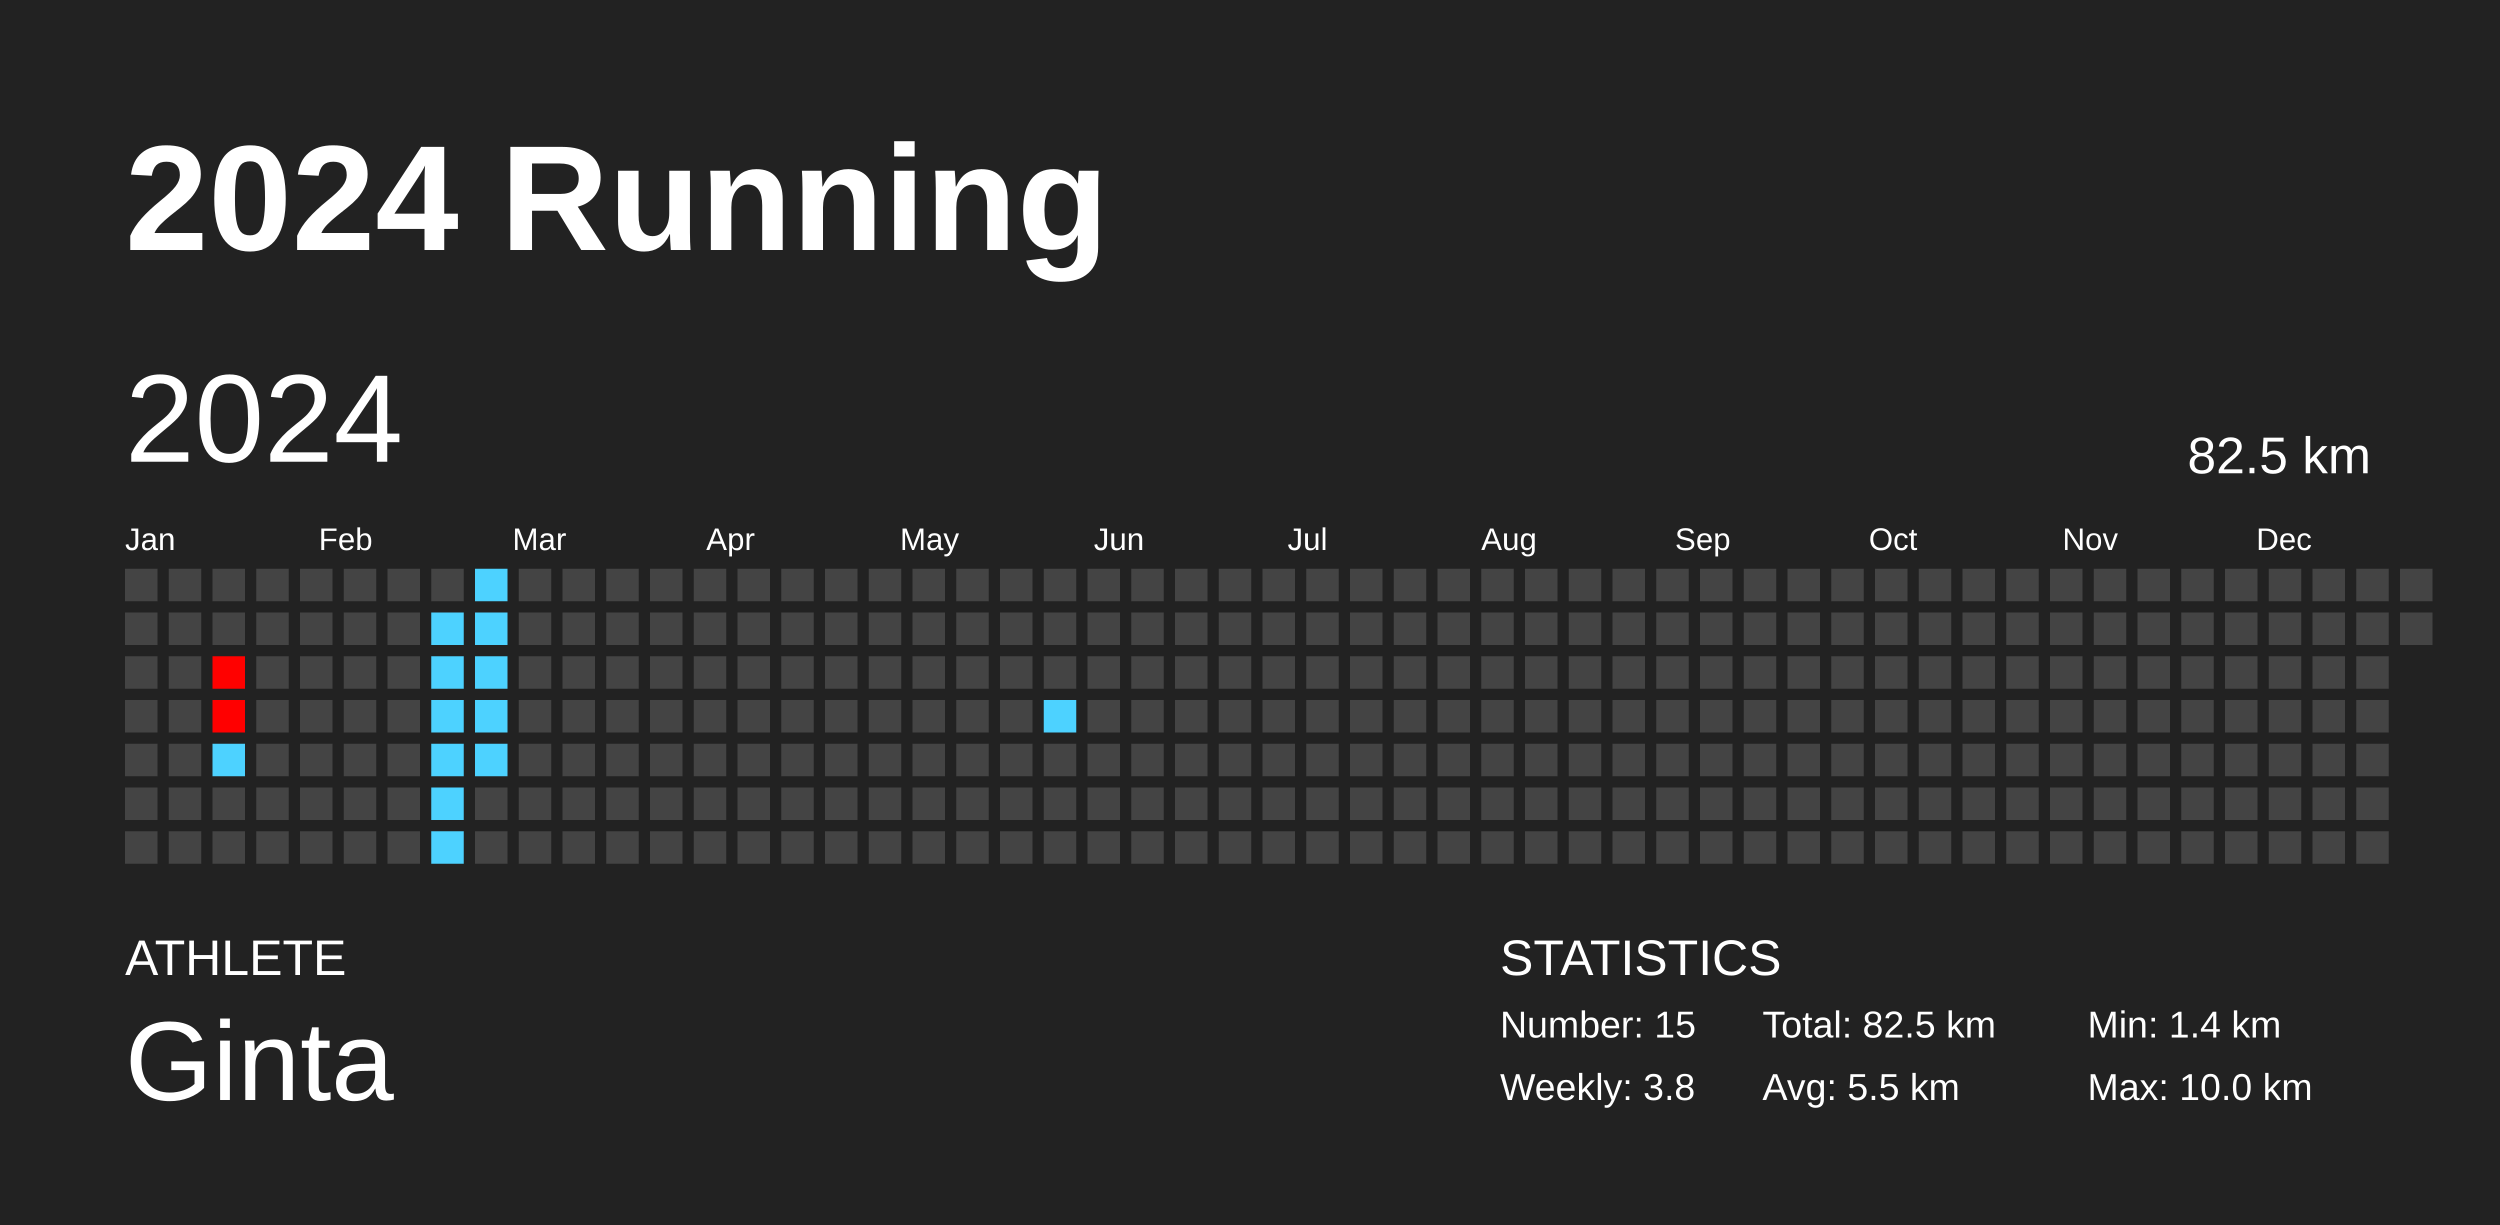
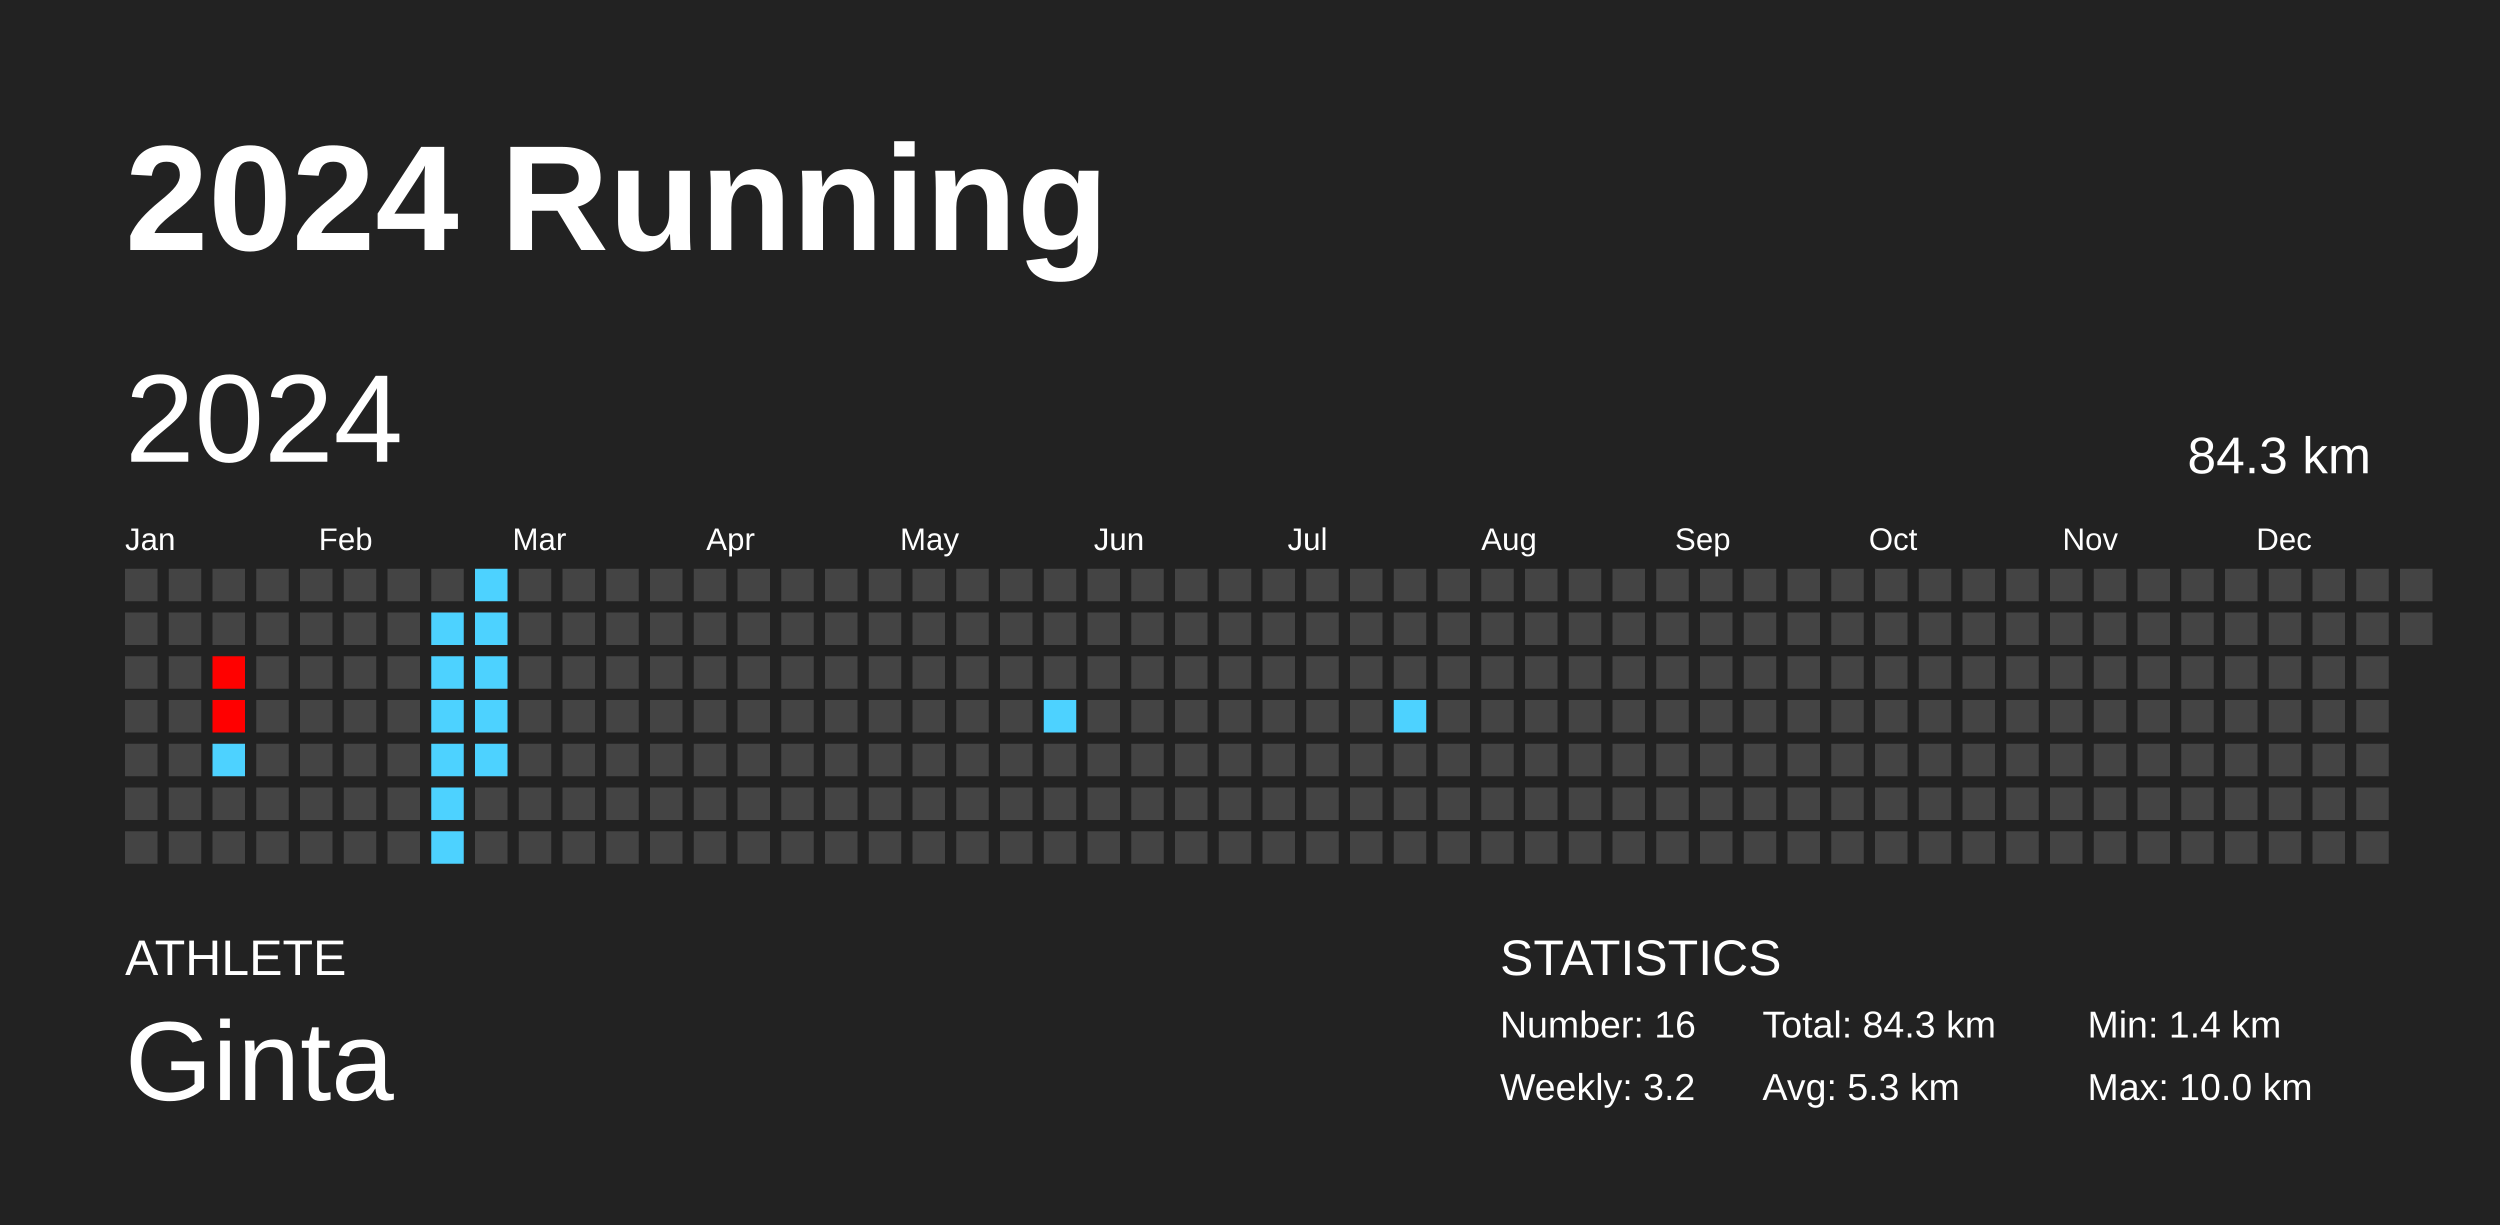
<svg xmlns="http://www.w3.org/2000/svg" baseProfile="full" height="98mm" version="1.1" viewBox="0,0,200,98" width="200mm">
  <defs />
  <rect fill="#222222" height="98" width="200" x="0" y="0" />
  <text fill="#FFFFFF" style="font-size:12px; font-family:Arial; font-weight:bold;" x="10" y="20">2024 Running</text>
  <text fill="#FFFFFF" style="font-size:4px; font-family:Arial" x="10" y="78">ATHLETE</text>
  <text fill="#FFFFFF" style="font-size:9px; font-family:Arial" x="10" y="88">Ginta</text>
  <text fill="#FFFFFF" style="font-size:4px; font-family:Arial" x="120" y="78">STATISTICS</text>
-   <text fill="#FFFFFF" style="font-size:3px; font-family:Arial" x="120" y="83">Number: 15</text>
-   <text fill="#FFFFFF" style="font-size:3px; font-family:Arial" x="120" y="88">Weekly: 3.8</text>
-   <text fill="#FFFFFF" style="font-size:3px; font-family:Arial" x="141" y="83">Total: 82.5 km</text>
-   <text fill="#FFFFFF" style="font-size:3px; font-family:Arial" x="141" y="88">Avg: 5.5 km</text>
+   <text fill="#FFFFFF" style="font-size:3px; font-family:Arial" x="120" y="83">Number: 16</text>
+   <text fill="#FFFFFF" style="font-size:3px; font-family:Arial" x="120" y="88">Weekly: 3.2</text>
+   <text fill="#FFFFFF" style="font-size:3px; font-family:Arial" x="141" y="83">Total: 84.3 km</text>
+   <text fill="#FFFFFF" style="font-size:3px; font-family:Arial" x="141" y="88">Avg: 5.3 km</text>
  <text fill="#FFFFFF" style="font-size:3px; font-family:Arial" x="167" y="83">Min: 1.4 km</text>
  <text fill="#FFFFFF" style="font-size:3px; font-family:Arial" x="167" y="88">Max: 10.0 km</text>
  <text dominant-baseline="hanging" fill="#FFFFFF" style="font-size:10.0px; font-family:Arial;" x="10" y="30">2024</text>
-   <text dominant-baseline="hanging" fill="#FFFFFF" style="font-size:4.125px; font-family:Arial;" x="175" y="35">82.5 km</text>
+   <text dominant-baseline="hanging" fill="#FFFFFF" style="font-size:4.125px; font-family:Arial;" x="175" y="35">84.3 km</text>
  <text fill="#FFFFFF" style="font-size:2.5px; font-family:Arial" x="10.0" y="44">Jan</text>
  <text fill="#FFFFFF" style="font-size:2.5px; font-family:Arial" x="25.5" y="44">Feb</text>
  <text fill="#FFFFFF" style="font-size:2.5px; font-family:Arial" x="41.0" y="44">Mar</text>
  <text fill="#FFFFFF" style="font-size:2.5px; font-family:Arial" x="56.5" y="44">Apr</text>
  <text fill="#FFFFFF" style="font-size:2.5px; font-family:Arial" x="72.0" y="44">May</text>
  <text fill="#FFFFFF" style="font-size:2.5px; font-family:Arial" x="87.5" y="44">Jun</text>
  <text fill="#FFFFFF" style="font-size:2.5px; font-family:Arial" x="103.0" y="44">Jul</text>
  <text fill="#FFFFFF" style="font-size:2.5px; font-family:Arial" x="118.5" y="44">Aug</text>
  <text fill="#FFFFFF" style="font-size:2.5px; font-family:Arial" x="134.0" y="44">Sep</text>
  <text fill="#FFFFFF" style="font-size:2.5px; font-family:Arial" x="149.5" y="44">Oct</text>
  <text fill="#FFFFFF" style="font-size:2.5px; font-family:Arial" x="165.0" y="44">Nov</text>
  <text fill="#FFFFFF" style="font-size:2.5px; font-family:Arial" x="180.5" y="44">Dec</text>
  <rect fill="#444444" height="2.6" width="2.6" x="10.0" y="45.5" />
  <rect fill="#444444" height="2.6" width="2.6" x="10.0" y="49.0" />
  <rect fill="#444444" height="2.6" width="2.6" x="10.0" y="52.5" />
  <rect fill="#444444" height="2.6" width="2.6" x="10.0" y="56.0" />
  <rect fill="#444444" height="2.6" width="2.6" x="10.0" y="59.5" />
  <rect fill="#444444" height="2.6" width="2.6" x="10.0" y="63.0" />
  <rect fill="#444444" height="2.6" width="2.6" x="10.0" y="66.5" />
  <rect fill="#444444" height="2.6" width="2.6" x="13.5" y="45.5" />
  <rect fill="#444444" height="2.6" width="2.6" x="13.5" y="49.0" />
  <rect fill="#444444" height="2.6" width="2.6" x="13.5" y="52.5" />
  <rect fill="#444444" height="2.6" width="2.6" x="13.5" y="56.0" />
  <rect fill="#444444" height="2.6" width="2.6" x="13.5" y="59.5" />
  <rect fill="#444444" height="2.6" width="2.6" x="13.5" y="63.0" />
  <rect fill="#444444" height="2.6" width="2.6" x="13.5" y="66.5" />
  <rect fill="#444444" height="2.6" width="2.6" x="17.0" y="45.5" />
  <rect fill="#444444" height="2.6" width="2.6" x="17.0" y="49.0" />
  <rect fill="#ff0100" height="2.6" width="2.6" x="17.0" y="52.5" />
  <rect fill="#ff0000" height="2.6" width="2.6" x="17.0" y="56.0" />
  <rect fill="#4dd2ff" height="2.6" width="2.6" x="17.0" y="59.5" />
  <rect fill="#444444" height="2.6" width="2.6" x="17.0" y="63.0" />
  <rect fill="#444444" height="2.6" width="2.6" x="17.0" y="66.5" />
  <rect fill="#444444" height="2.6" width="2.6" x="20.5" y="45.5" />
  <rect fill="#444444" height="2.6" width="2.6" x="20.5" y="49.0" />
  <rect fill="#444444" height="2.6" width="2.6" x="20.5" y="52.5" />
  <rect fill="#444444" height="2.6" width="2.6" x="20.5" y="56.0" />
  <rect fill="#444444" height="2.6" width="2.6" x="20.5" y="59.5" />
  <rect fill="#444444" height="2.6" width="2.6" x="20.5" y="63.0" />
  <rect fill="#444444" height="2.6" width="2.6" x="20.5" y="66.5" />
  <rect fill="#444444" height="2.6" width="2.6" x="24.0" y="45.5" />
  <rect fill="#444444" height="2.6" width="2.6" x="24.0" y="49.0" />
  <rect fill="#444444" height="2.6" width="2.6" x="24.0" y="52.5" />
  <rect fill="#444444" height="2.6" width="2.6" x="24.0" y="56.0" />
  <rect fill="#444444" height="2.6" width="2.6" x="24.0" y="59.5" />
  <rect fill="#444444" height="2.6" width="2.6" x="24.0" y="63.0" />
  <rect fill="#444444" height="2.6" width="2.6" x="24.0" y="66.5" />
  <rect fill="#444444" height="2.6" width="2.6" x="27.5" y="45.5" />
  <rect fill="#444444" height="2.6" width="2.6" x="27.5" y="49.0" />
  <rect fill="#444444" height="2.6" width="2.6" x="27.5" y="52.5" />
  <rect fill="#444444" height="2.6" width="2.6" x="27.5" y="56.0" />
  <rect fill="#444444" height="2.6" width="2.6" x="27.5" y="59.5" />
  <rect fill="#444444" height="2.6" width="2.6" x="27.5" y="63.0" />
  <rect fill="#444444" height="2.6" width="2.6" x="27.5" y="66.5" />
  <rect fill="#444444" height="2.6" width="2.6" x="31.0" y="45.5" />
  <rect fill="#444444" height="2.6" width="2.6" x="31.0" y="49.0" />
  <rect fill="#444444" height="2.6" width="2.6" x="31.0" y="52.5" />
  <rect fill="#444444" height="2.6" width="2.6" x="31.0" y="56.0" />
  <rect fill="#444444" height="2.6" width="2.6" x="31.0" y="59.5" />
  <rect fill="#444444" height="2.6" width="2.6" x="31.0" y="63.0" />
  <rect fill="#444444" height="2.6" width="2.6" x="31.0" y="66.5" />
  <rect fill="#444444" height="2.6" width="2.6" x="34.5" y="45.5" />
  <rect fill="#4dd2ff" height="2.6" width="2.6" x="34.5" y="49.0" />
  <rect fill="#4dd2ff" height="2.6" width="2.6" x="34.5" y="52.5" />
  <rect fill="#4dd2ff" height="2.6" width="2.6" x="34.5" y="56.0" />
  <rect fill="#4dd2ff" height="2.6" width="2.6" x="34.5" y="59.5" />
  <rect fill="#4dd2ff" height="2.6" width="2.6" x="34.5" y="63.0" />
  <rect fill="#4dd2ff" height="2.6" width="2.6" x="34.5" y="66.5" />
  <rect fill="#4dd2ff" height="2.6" width="2.6" x="38.0" y="45.5" />
  <rect fill="#4dd2ff" height="2.6" width="2.6" x="38.0" y="49.0" />
  <rect fill="#4dd2ff" height="2.6" width="2.6" x="38.0" y="52.5" />
  <rect fill="#4dd2ff" height="2.6" width="2.6" x="38.0" y="56.0" />
  <rect fill="#4dd2ff" height="2.6" width="2.6" x="38.0" y="59.5" />
  <rect fill="#444444" height="2.6" width="2.6" x="38.0" y="63.0" />
  <rect fill="#444444" height="2.6" width="2.6" x="38.0" y="66.5" />
  <rect fill="#444444" height="2.6" width="2.6" x="41.5" y="45.5" />
  <rect fill="#444444" height="2.6" width="2.6" x="41.5" y="49.0" />
  <rect fill="#444444" height="2.6" width="2.6" x="41.5" y="52.5" />
  <rect fill="#444444" height="2.6" width="2.6" x="41.5" y="56.0" />
  <rect fill="#444444" height="2.6" width="2.6" x="41.5" y="59.5" />
  <rect fill="#444444" height="2.6" width="2.6" x="41.5" y="63.0" />
  <rect fill="#444444" height="2.6" width="2.6" x="41.5" y="66.5" />
  <rect fill="#444444" height="2.6" width="2.6" x="45.0" y="45.5" />
  <rect fill="#444444" height="2.6" width="2.6" x="45.0" y="49.0" />
  <rect fill="#444444" height="2.6" width="2.6" x="45.0" y="52.5" />
  <rect fill="#444444" height="2.6" width="2.6" x="45.0" y="56.0" />
  <rect fill="#444444" height="2.6" width="2.6" x="45.0" y="59.5" />
  <rect fill="#444444" height="2.6" width="2.6" x="45.0" y="63.0" />
  <rect fill="#444444" height="2.6" width="2.6" x="45.0" y="66.5" />
  <rect fill="#444444" height="2.6" width="2.6" x="48.5" y="45.5" />
  <rect fill="#444444" height="2.6" width="2.6" x="48.5" y="49.0" />
  <rect fill="#444444" height="2.6" width="2.6" x="48.5" y="52.5" />
  <rect fill="#444444" height="2.6" width="2.6" x="48.5" y="56.0" />
  <rect fill="#444444" height="2.6" width="2.6" x="48.5" y="59.5" />
  <rect fill="#444444" height="2.6" width="2.6" x="48.5" y="63.0" />
  <rect fill="#444444" height="2.6" width="2.6" x="48.5" y="66.5" />
  <rect fill="#444444" height="2.6" width="2.6" x="52.0" y="45.5" />
  <rect fill="#444444" height="2.6" width="2.6" x="52.0" y="49.0" />
  <rect fill="#444444" height="2.6" width="2.6" x="52.0" y="52.5" />
  <rect fill="#444444" height="2.6" width="2.6" x="52.0" y="56.0" />
  <rect fill="#444444" height="2.6" width="2.6" x="52.0" y="59.5" />
  <rect fill="#444444" height="2.6" width="2.6" x="52.0" y="63.0" />
  <rect fill="#444444" height="2.6" width="2.6" x="52.0" y="66.5" />
  <rect fill="#444444" height="2.6" width="2.6" x="55.5" y="45.5" />
  <rect fill="#444444" height="2.6" width="2.6" x="55.5" y="49.0" />
  <rect fill="#444444" height="2.6" width="2.6" x="55.5" y="52.5" />
  <rect fill="#444444" height="2.6" width="2.6" x="55.5" y="56.0" />
  <rect fill="#444444" height="2.6" width="2.6" x="55.5" y="59.5" />
  <rect fill="#444444" height="2.6" width="2.6" x="55.5" y="63.0" />
  <rect fill="#444444" height="2.6" width="2.6" x="55.5" y="66.5" />
  <rect fill="#444444" height="2.6" width="2.6" x="59.0" y="45.5" />
  <rect fill="#444444" height="2.6" width="2.6" x="59.0" y="49.0" />
  <rect fill="#444444" height="2.6" width="2.6" x="59.0" y="52.5" />
  <rect fill="#444444" height="2.6" width="2.6" x="59.0" y="56.0" />
  <rect fill="#444444" height="2.6" width="2.6" x="59.0" y="59.5" />
  <rect fill="#444444" height="2.6" width="2.6" x="59.0" y="63.0" />
  <rect fill="#444444" height="2.6" width="2.6" x="59.0" y="66.5" />
  <rect fill="#444444" height="2.6" width="2.6" x="62.5" y="45.5" />
  <rect fill="#444444" height="2.6" width="2.6" x="62.5" y="49.0" />
  <rect fill="#444444" height="2.6" width="2.6" x="62.5" y="52.5" />
  <rect fill="#444444" height="2.6" width="2.6" x="62.5" y="56.0" />
  <rect fill="#444444" height="2.6" width="2.6" x="62.5" y="59.5" />
  <rect fill="#444444" height="2.6" width="2.6" x="62.5" y="63.0" />
  <rect fill="#444444" height="2.6" width="2.6" x="62.5" y="66.5" />
  <rect fill="#444444" height="2.6" width="2.6" x="66.0" y="45.5" />
  <rect fill="#444444" height="2.6" width="2.6" x="66.0" y="49.0" />
  <rect fill="#444444" height="2.6" width="2.6" x="66.0" y="52.5" />
  <rect fill="#444444" height="2.6" width="2.6" x="66.0" y="56.0" />
  <rect fill="#444444" height="2.6" width="2.6" x="66.0" y="59.5" />
  <rect fill="#444444" height="2.6" width="2.6" x="66.0" y="63.0" />
  <rect fill="#444444" height="2.6" width="2.6" x="66.0" y="66.5" />
  <rect fill="#444444" height="2.6" width="2.6" x="69.5" y="45.5" />
  <rect fill="#444444" height="2.6" width="2.6" x="69.5" y="49.0" />
  <rect fill="#444444" height="2.6" width="2.6" x="69.5" y="52.5" />
  <rect fill="#444444" height="2.6" width="2.6" x="69.5" y="56.0" />
  <rect fill="#444444" height="2.6" width="2.6" x="69.5" y="59.5" />
  <rect fill="#444444" height="2.6" width="2.6" x="69.5" y="63.0" />
  <rect fill="#444444" height="2.6" width="2.6" x="69.5" y="66.5" />
  <rect fill="#444444" height="2.6" width="2.6" x="73.0" y="45.5" />
  <rect fill="#444444" height="2.6" width="2.6" x="73.0" y="49.0" />
  <rect fill="#444444" height="2.6" width="2.6" x="73.0" y="52.5" />
  <rect fill="#444444" height="2.6" width="2.6" x="73.0" y="56.0" />
  <rect fill="#444444" height="2.6" width="2.6" x="73.0" y="59.5" />
  <rect fill="#444444" height="2.6" width="2.6" x="73.0" y="63.0" />
  <rect fill="#444444" height="2.6" width="2.6" x="73.0" y="66.5" />
  <rect fill="#444444" height="2.6" width="2.6" x="76.5" y="45.5" />
  <rect fill="#444444" height="2.6" width="2.6" x="76.5" y="49.0" />
  <rect fill="#444444" height="2.6" width="2.6" x="76.5" y="52.5" />
  <rect fill="#444444" height="2.6" width="2.6" x="76.5" y="56.0" />
  <rect fill="#444444" height="2.6" width="2.6" x="76.5" y="59.5" />
  <rect fill="#444444" height="2.6" width="2.6" x="76.5" y="63.0" />
  <rect fill="#444444" height="2.6" width="2.6" x="76.5" y="66.5" />
  <rect fill="#444444" height="2.6" width="2.6" x="80.0" y="45.5" />
  <rect fill="#444444" height="2.6" width="2.6" x="80.0" y="49.0" />
  <rect fill="#444444" height="2.6" width="2.6" x="80.0" y="52.5" />
  <rect fill="#444444" height="2.6" width="2.6" x="80.0" y="56.0" />
  <rect fill="#444444" height="2.6" width="2.6" x="80.0" y="59.5" />
  <rect fill="#444444" height="2.6" width="2.6" x="80.0" y="63.0" />
  <rect fill="#444444" height="2.6" width="2.6" x="80.0" y="66.5" />
  <rect fill="#444444" height="2.6" width="2.6" x="83.5" y="45.5" />
  <rect fill="#444444" height="2.6" width="2.6" x="83.5" y="49.0" />
  <rect fill="#444444" height="2.6" width="2.6" x="83.5" y="52.5" />
  <rect fill="#4dd2ff" height="2.6" width="2.6" x="83.5" y="56.0" />
  <rect fill="#444444" height="2.6" width="2.6" x="83.5" y="59.5" />
  <rect fill="#444444" height="2.6" width="2.6" x="83.5" y="63.0" />
  <rect fill="#444444" height="2.6" width="2.6" x="83.5" y="66.5" />
  <rect fill="#444444" height="2.6" width="2.6" x="87.0" y="45.5" />
  <rect fill="#444444" height="2.6" width="2.6" x="87.0" y="49.0" />
  <rect fill="#444444" height="2.6" width="2.6" x="87.0" y="52.5" />
  <rect fill="#444444" height="2.6" width="2.6" x="87.0" y="56.0" />
  <rect fill="#444444" height="2.6" width="2.6" x="87.0" y="59.5" />
  <rect fill="#444444" height="2.6" width="2.6" x="87.0" y="63.0" />
  <rect fill="#444444" height="2.6" width="2.6" x="87.0" y="66.5" />
  <rect fill="#444444" height="2.6" width="2.6" x="90.5" y="45.5" />
  <rect fill="#444444" height="2.6" width="2.6" x="90.5" y="49.0" />
  <rect fill="#444444" height="2.6" width="2.6" x="90.5" y="52.5" />
  <rect fill="#444444" height="2.6" width="2.6" x="90.5" y="56.0" />
  <rect fill="#444444" height="2.6" width="2.6" x="90.5" y="59.5" />
  <rect fill="#444444" height="2.6" width="2.6" x="90.5" y="63.0" />
  <rect fill="#444444" height="2.6" width="2.6" x="90.5" y="66.5" />
  <rect fill="#444444" height="2.6" width="2.6" x="94.0" y="45.5" />
  <rect fill="#444444" height="2.6" width="2.6" x="94.0" y="49.0" />
  <rect fill="#444444" height="2.6" width="2.6" x="94.0" y="52.5" />
  <rect fill="#444444" height="2.6" width="2.6" x="94.0" y="56.0" />
  <rect fill="#444444" height="2.6" width="2.6" x="94.0" y="59.5" />
  <rect fill="#444444" height="2.6" width="2.6" x="94.0" y="63.0" />
  <rect fill="#444444" height="2.6" width="2.6" x="94.0" y="66.5" />
  <rect fill="#444444" height="2.6" width="2.6" x="97.5" y="45.5" />
  <rect fill="#444444" height="2.6" width="2.6" x="97.5" y="49.0" />
  <rect fill="#444444" height="2.6" width="2.6" x="97.5" y="52.5" />
  <rect fill="#444444" height="2.6" width="2.6" x="97.5" y="56.0" />
  <rect fill="#444444" height="2.6" width="2.6" x="97.5" y="59.5" />
  <rect fill="#444444" height="2.6" width="2.6" x="97.5" y="63.0" />
  <rect fill="#444444" height="2.6" width="2.6" x="97.5" y="66.5" />
  <rect fill="#444444" height="2.6" width="2.6" x="101.0" y="45.5" />
  <rect fill="#444444" height="2.6" width="2.6" x="101.0" y="49.0" />
  <rect fill="#444444" height="2.6" width="2.6" x="101.0" y="52.5" />
  <rect fill="#444444" height="2.6" width="2.6" x="101.0" y="56.0" />
  <rect fill="#444444" height="2.6" width="2.6" x="101.0" y="59.5" />
  <rect fill="#444444" height="2.6" width="2.6" x="101.0" y="63.0" />
  <rect fill="#444444" height="2.6" width="2.6" x="101.0" y="66.5" />
  <rect fill="#444444" height="2.6" width="2.6" x="104.5" y="45.5" />
  <rect fill="#444444" height="2.6" width="2.6" x="104.5" y="49.0" />
  <rect fill="#444444" height="2.6" width="2.6" x="104.5" y="52.5" />
  <rect fill="#444444" height="2.6" width="2.6" x="104.5" y="56.0" />
  <rect fill="#444444" height="2.6" width="2.6" x="104.5" y="59.5" />
  <rect fill="#444444" height="2.6" width="2.6" x="104.5" y="63.0" />
  <rect fill="#444444" height="2.6" width="2.6" x="104.5" y="66.5" />
  <rect fill="#444444" height="2.6" width="2.6" x="108.0" y="45.5" />
  <rect fill="#444444" height="2.6" width="2.6" x="108.0" y="49.0" />
  <rect fill="#444444" height="2.6" width="2.6" x="108.0" y="52.5" />
  <rect fill="#444444" height="2.6" width="2.6" x="108.0" y="56.0" />
  <rect fill="#444444" height="2.6" width="2.6" x="108.0" y="59.5" />
  <rect fill="#444444" height="2.6" width="2.6" x="108.0" y="63.0" />
  <rect fill="#444444" height="2.6" width="2.6" x="108.0" y="66.5" />
  <rect fill="#444444" height="2.6" width="2.6" x="111.5" y="45.5" />
  <rect fill="#444444" height="2.6" width="2.6" x="111.5" y="49.0" />
  <rect fill="#444444" height="2.6" width="2.6" x="111.5" y="52.5" />
-   <rect fill="#444444" height="2.6" width="2.6" x="111.5" y="56.0" />
+   <rect fill="#4dd2ff" height="2.6" width="2.6" x="111.5" y="56.0" />
  <rect fill="#444444" height="2.6" width="2.6" x="111.5" y="59.5" />
  <rect fill="#444444" height="2.6" width="2.6" x="111.5" y="63.0" />
  <rect fill="#444444" height="2.6" width="2.6" x="111.5" y="66.5" />
  <rect fill="#444444" height="2.6" width="2.6" x="115.0" y="45.5" />
  <rect fill="#444444" height="2.6" width="2.6" x="115.0" y="49.0" />
  <rect fill="#444444" height="2.6" width="2.6" x="115.0" y="52.5" />
  <rect fill="#444444" height="2.6" width="2.6" x="115.0" y="56.0" />
  <rect fill="#444444" height="2.6" width="2.6" x="115.0" y="59.5" />
  <rect fill="#444444" height="2.6" width="2.6" x="115.0" y="63.0" />
  <rect fill="#444444" height="2.6" width="2.6" x="115.0" y="66.5" />
  <rect fill="#444444" height="2.6" width="2.6" x="118.5" y="45.5" />
  <rect fill="#444444" height="2.6" width="2.6" x="118.5" y="49.0" />
  <rect fill="#444444" height="2.6" width="2.6" x="118.5" y="52.5" />
  <rect fill="#444444" height="2.6" width="2.6" x="118.5" y="56.0" />
  <rect fill="#444444" height="2.6" width="2.6" x="118.5" y="59.5" />
  <rect fill="#444444" height="2.6" width="2.6" x="118.5" y="63.0" />
  <rect fill="#444444" height="2.6" width="2.6" x="118.5" y="66.5" />
  <rect fill="#444444" height="2.6" width="2.6" x="122.0" y="45.5" />
  <rect fill="#444444" height="2.6" width="2.6" x="122.0" y="49.0" />
  <rect fill="#444444" height="2.6" width="2.6" x="122.0" y="52.5" />
  <rect fill="#444444" height="2.6" width="2.6" x="122.0" y="56.0" />
  <rect fill="#444444" height="2.6" width="2.6" x="122.0" y="59.5" />
  <rect fill="#444444" height="2.6" width="2.6" x="122.0" y="63.0" />
  <rect fill="#444444" height="2.6" width="2.6" x="122.0" y="66.5" />
  <rect fill="#444444" height="2.6" width="2.6" x="125.5" y="45.5" />
  <rect fill="#444444" height="2.6" width="2.6" x="125.5" y="49.0" />
  <rect fill="#444444" height="2.6" width="2.6" x="125.5" y="52.5" />
  <rect fill="#444444" height="2.6" width="2.6" x="125.5" y="56.0" />
  <rect fill="#444444" height="2.6" width="2.6" x="125.5" y="59.5" />
  <rect fill="#444444" height="2.6" width="2.6" x="125.5" y="63.0" />
  <rect fill="#444444" height="2.6" width="2.6" x="125.5" y="66.5" />
  <rect fill="#444444" height="2.6" width="2.6" x="129.0" y="45.5" />
  <rect fill="#444444" height="2.6" width="2.6" x="129.0" y="49.0" />
  <rect fill="#444444" height="2.6" width="2.6" x="129.0" y="52.5" />
  <rect fill="#444444" height="2.6" width="2.6" x="129.0" y="56.0" />
  <rect fill="#444444" height="2.6" width="2.6" x="129.0" y="59.5" />
  <rect fill="#444444" height="2.6" width="2.6" x="129.0" y="63.0" />
  <rect fill="#444444" height="2.6" width="2.6" x="129.0" y="66.5" />
  <rect fill="#444444" height="2.6" width="2.6" x="132.5" y="45.5" />
  <rect fill="#444444" height="2.6" width="2.6" x="132.5" y="49.0" />
  <rect fill="#444444" height="2.6" width="2.6" x="132.5" y="52.5" />
  <rect fill="#444444" height="2.6" width="2.6" x="132.5" y="56.0" />
  <rect fill="#444444" height="2.6" width="2.6" x="132.5" y="59.5" />
  <rect fill="#444444" height="2.6" width="2.6" x="132.5" y="63.0" />
  <rect fill="#444444" height="2.6" width="2.6" x="132.5" y="66.5" />
  <rect fill="#444444" height="2.6" width="2.6" x="136.0" y="45.5" />
  <rect fill="#444444" height="2.6" width="2.6" x="136.0" y="49.0" />
  <rect fill="#444444" height="2.6" width="2.6" x="136.0" y="52.5" />
  <rect fill="#444444" height="2.6" width="2.6" x="136.0" y="56.0" />
  <rect fill="#444444" height="2.6" width="2.6" x="136.0" y="59.5" />
  <rect fill="#444444" height="2.6" width="2.6" x="136.0" y="63.0" />
  <rect fill="#444444" height="2.6" width="2.6" x="136.0" y="66.5" />
  <rect fill="#444444" height="2.6" width="2.6" x="139.5" y="45.5" />
  <rect fill="#444444" height="2.6" width="2.6" x="139.5" y="49.0" />
  <rect fill="#444444" height="2.6" width="2.6" x="139.5" y="52.5" />
  <rect fill="#444444" height="2.6" width="2.6" x="139.5" y="56.0" />
  <rect fill="#444444" height="2.6" width="2.6" x="139.5" y="59.5" />
  <rect fill="#444444" height="2.6" width="2.6" x="139.5" y="63.0" />
  <rect fill="#444444" height="2.6" width="2.6" x="139.5" y="66.5" />
  <rect fill="#444444" height="2.6" width="2.6" x="143.0" y="45.5" />
  <rect fill="#444444" height="2.6" width="2.6" x="143.0" y="49.0" />
  <rect fill="#444444" height="2.6" width="2.6" x="143.0" y="52.5" />
  <rect fill="#444444" height="2.6" width="2.6" x="143.0" y="56.0" />
  <rect fill="#444444" height="2.6" width="2.6" x="143.0" y="59.5" />
  <rect fill="#444444" height="2.6" width="2.6" x="143.0" y="63.0" />
  <rect fill="#444444" height="2.6" width="2.6" x="143.0" y="66.5" />
  <rect fill="#444444" height="2.6" width="2.6" x="146.5" y="45.5" />
  <rect fill="#444444" height="2.6" width="2.6" x="146.5" y="49.0" />
  <rect fill="#444444" height="2.6" width="2.6" x="146.5" y="52.5" />
  <rect fill="#444444" height="2.6" width="2.6" x="146.5" y="56.0" />
  <rect fill="#444444" height="2.6" width="2.6" x="146.5" y="59.5" />
  <rect fill="#444444" height="2.6" width="2.6" x="146.5" y="63.0" />
  <rect fill="#444444" height="2.6" width="2.6" x="146.5" y="66.5" />
  <rect fill="#444444" height="2.6" width="2.6" x="150.0" y="45.5" />
  <rect fill="#444444" height="2.6" width="2.6" x="150.0" y="49.0" />
  <rect fill="#444444" height="2.6" width="2.6" x="150.0" y="52.5" />
  <rect fill="#444444" height="2.6" width="2.6" x="150.0" y="56.0" />
  <rect fill="#444444" height="2.6" width="2.6" x="150.0" y="59.5" />
  <rect fill="#444444" height="2.6" width="2.6" x="150.0" y="63.0" />
  <rect fill="#444444" height="2.6" width="2.6" x="150.0" y="66.5" />
  <rect fill="#444444" height="2.6" width="2.6" x="153.5" y="45.5" />
  <rect fill="#444444" height="2.6" width="2.6" x="153.5" y="49.0" />
  <rect fill="#444444" height="2.6" width="2.6" x="153.5" y="52.5" />
  <rect fill="#444444" height="2.6" width="2.6" x="153.5" y="56.0" />
  <rect fill="#444444" height="2.6" width="2.6" x="153.5" y="59.5" />
  <rect fill="#444444" height="2.6" width="2.6" x="153.5" y="63.0" />
  <rect fill="#444444" height="2.6" width="2.6" x="153.5" y="66.5" />
  <rect fill="#444444" height="2.6" width="2.6" x="157.0" y="45.5" />
  <rect fill="#444444" height="2.6" width="2.6" x="157.0" y="49.0" />
  <rect fill="#444444" height="2.6" width="2.6" x="157.0" y="52.5" />
  <rect fill="#444444" height="2.6" width="2.6" x="157.0" y="56.0" />
  <rect fill="#444444" height="2.6" width="2.6" x="157.0" y="59.5" />
  <rect fill="#444444" height="2.6" width="2.6" x="157.0" y="63.0" />
  <rect fill="#444444" height="2.6" width="2.6" x="157.0" y="66.5" />
  <rect fill="#444444" height="2.6" width="2.6" x="160.5" y="45.5" />
  <rect fill="#444444" height="2.6" width="2.6" x="160.5" y="49.0" />
  <rect fill="#444444" height="2.6" width="2.6" x="160.5" y="52.5" />
  <rect fill="#444444" height="2.6" width="2.6" x="160.5" y="56.0" />
  <rect fill="#444444" height="2.6" width="2.6" x="160.5" y="59.5" />
  <rect fill="#444444" height="2.6" width="2.6" x="160.5" y="63.0" />
  <rect fill="#444444" height="2.6" width="2.6" x="160.5" y="66.5" />
  <rect fill="#444444" height="2.6" width="2.6" x="164.0" y="45.5" />
  <rect fill="#444444" height="2.6" width="2.6" x="164.0" y="49.0" />
  <rect fill="#444444" height="2.6" width="2.6" x="164.0" y="52.5" />
  <rect fill="#444444" height="2.6" width="2.6" x="164.0" y="56.0" />
  <rect fill="#444444" height="2.6" width="2.6" x="164.0" y="59.5" />
  <rect fill="#444444" height="2.6" width="2.6" x="164.0" y="63.0" />
  <rect fill="#444444" height="2.6" width="2.6" x="164.0" y="66.5" />
  <rect fill="#444444" height="2.6" width="2.6" x="167.5" y="45.5" />
  <rect fill="#444444" height="2.6" width="2.6" x="167.5" y="49.0" />
  <rect fill="#444444" height="2.6" width="2.6" x="167.5" y="52.5" />
  <rect fill="#444444" height="2.6" width="2.6" x="167.5" y="56.0" />
  <rect fill="#444444" height="2.6" width="2.6" x="167.5" y="59.5" />
  <rect fill="#444444" height="2.6" width="2.6" x="167.5" y="63.0" />
  <rect fill="#444444" height="2.6" width="2.6" x="167.5" y="66.5" />
  <rect fill="#444444" height="2.6" width="2.6" x="171.0" y="45.5" />
  <rect fill="#444444" height="2.6" width="2.6" x="171.0" y="49.0" />
  <rect fill="#444444" height="2.6" width="2.6" x="171.0" y="52.5" />
  <rect fill="#444444" height="2.6" width="2.6" x="171.0" y="56.0" />
  <rect fill="#444444" height="2.6" width="2.6" x="171.0" y="59.5" />
  <rect fill="#444444" height="2.6" width="2.6" x="171.0" y="63.0" />
  <rect fill="#444444" height="2.6" width="2.6" x="171.0" y="66.5" />
  <rect fill="#444444" height="2.6" width="2.6" x="174.5" y="45.5" />
  <rect fill="#444444" height="2.6" width="2.6" x="174.5" y="49.0" />
  <rect fill="#444444" height="2.6" width="2.6" x="174.5" y="52.5" />
  <rect fill="#444444" height="2.6" width="2.6" x="174.5" y="56.0" />
  <rect fill="#444444" height="2.6" width="2.6" x="174.5" y="59.5" />
  <rect fill="#444444" height="2.6" width="2.6" x="174.5" y="63.0" />
  <rect fill="#444444" height="2.6" width="2.6" x="174.5" y="66.5" />
  <rect fill="#444444" height="2.6" width="2.6" x="178.0" y="45.5" />
  <rect fill="#444444" height="2.6" width="2.6" x="178.0" y="49.0" />
  <rect fill="#444444" height="2.6" width="2.6" x="178.0" y="52.5" />
  <rect fill="#444444" height="2.6" width="2.6" x="178.0" y="56.0" />
  <rect fill="#444444" height="2.6" width="2.6" x="178.0" y="59.5" />
  <rect fill="#444444" height="2.6" width="2.6" x="178.0" y="63.0" />
  <rect fill="#444444" height="2.6" width="2.6" x="178.0" y="66.5" />
  <rect fill="#444444" height="2.6" width="2.6" x="181.5" y="45.5" />
  <rect fill="#444444" height="2.6" width="2.6" x="181.5" y="49.0" />
  <rect fill="#444444" height="2.6" width="2.6" x="181.5" y="52.5" />
  <rect fill="#444444" height="2.6" width="2.6" x="181.5" y="56.0" />
  <rect fill="#444444" height="2.6" width="2.6" x="181.5" y="59.5" />
  <rect fill="#444444" height="2.6" width="2.6" x="181.5" y="63.0" />
  <rect fill="#444444" height="2.6" width="2.6" x="181.5" y="66.5" />
  <rect fill="#444444" height="2.6" width="2.6" x="185.0" y="45.5" />
  <rect fill="#444444" height="2.6" width="2.6" x="185.0" y="49.0" />
  <rect fill="#444444" height="2.6" width="2.6" x="185.0" y="52.5" />
  <rect fill="#444444" height="2.6" width="2.6" x="185.0" y="56.0" />
  <rect fill="#444444" height="2.6" width="2.6" x="185.0" y="59.5" />
  <rect fill="#444444" height="2.6" width="2.6" x="185.0" y="63.0" />
  <rect fill="#444444" height="2.6" width="2.6" x="185.0" y="66.5" />
  <rect fill="#444444" height="2.6" width="2.6" x="188.5" y="45.5" />
  <rect fill="#444444" height="2.6" width="2.6" x="188.5" y="49.0" />
  <rect fill="#444444" height="2.6" width="2.6" x="188.5" y="52.5" />
  <rect fill="#444444" height="2.6" width="2.6" x="188.5" y="56.0" />
  <rect fill="#444444" height="2.6" width="2.6" x="188.5" y="59.5" />
  <rect fill="#444444" height="2.6" width="2.6" x="188.5" y="63.0" />
  <rect fill="#444444" height="2.6" width="2.6" x="188.5" y="66.5" />
  <rect fill="#444444" height="2.6" width="2.6" x="192.0" y="45.5" />
  <rect fill="#444444" height="2.6" width="2.6" x="192.0" y="49.0" />
</svg>
